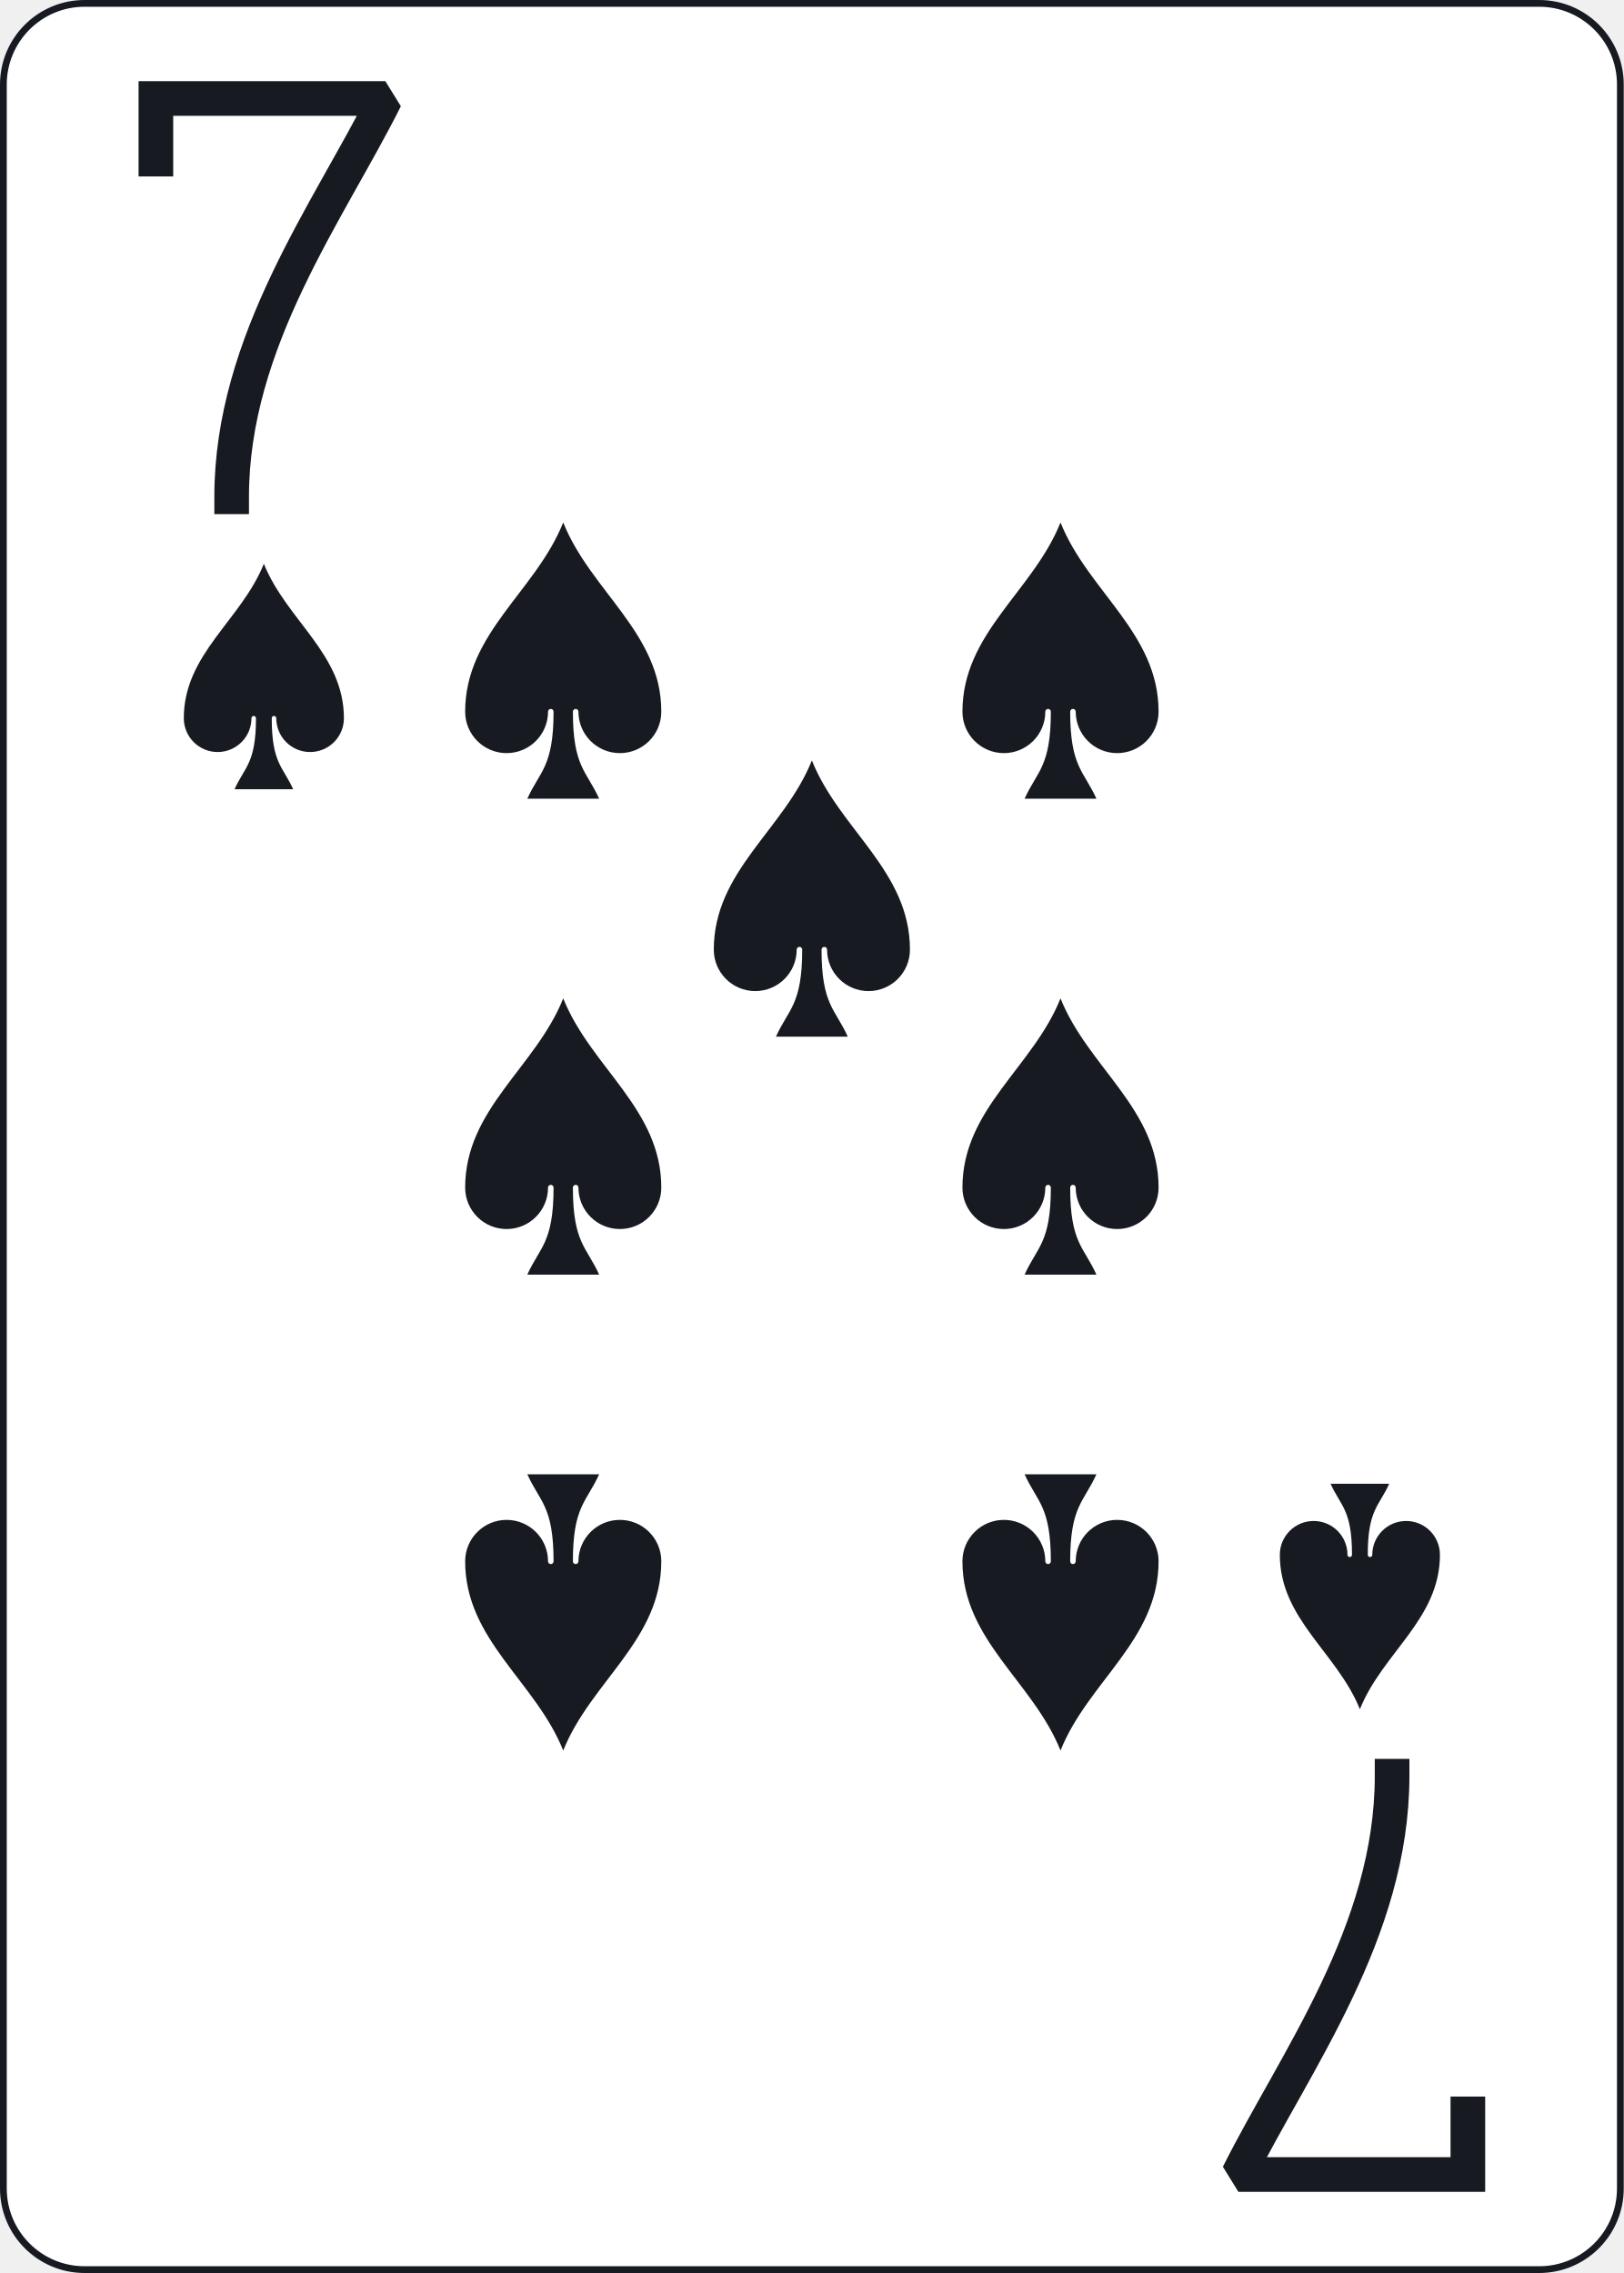
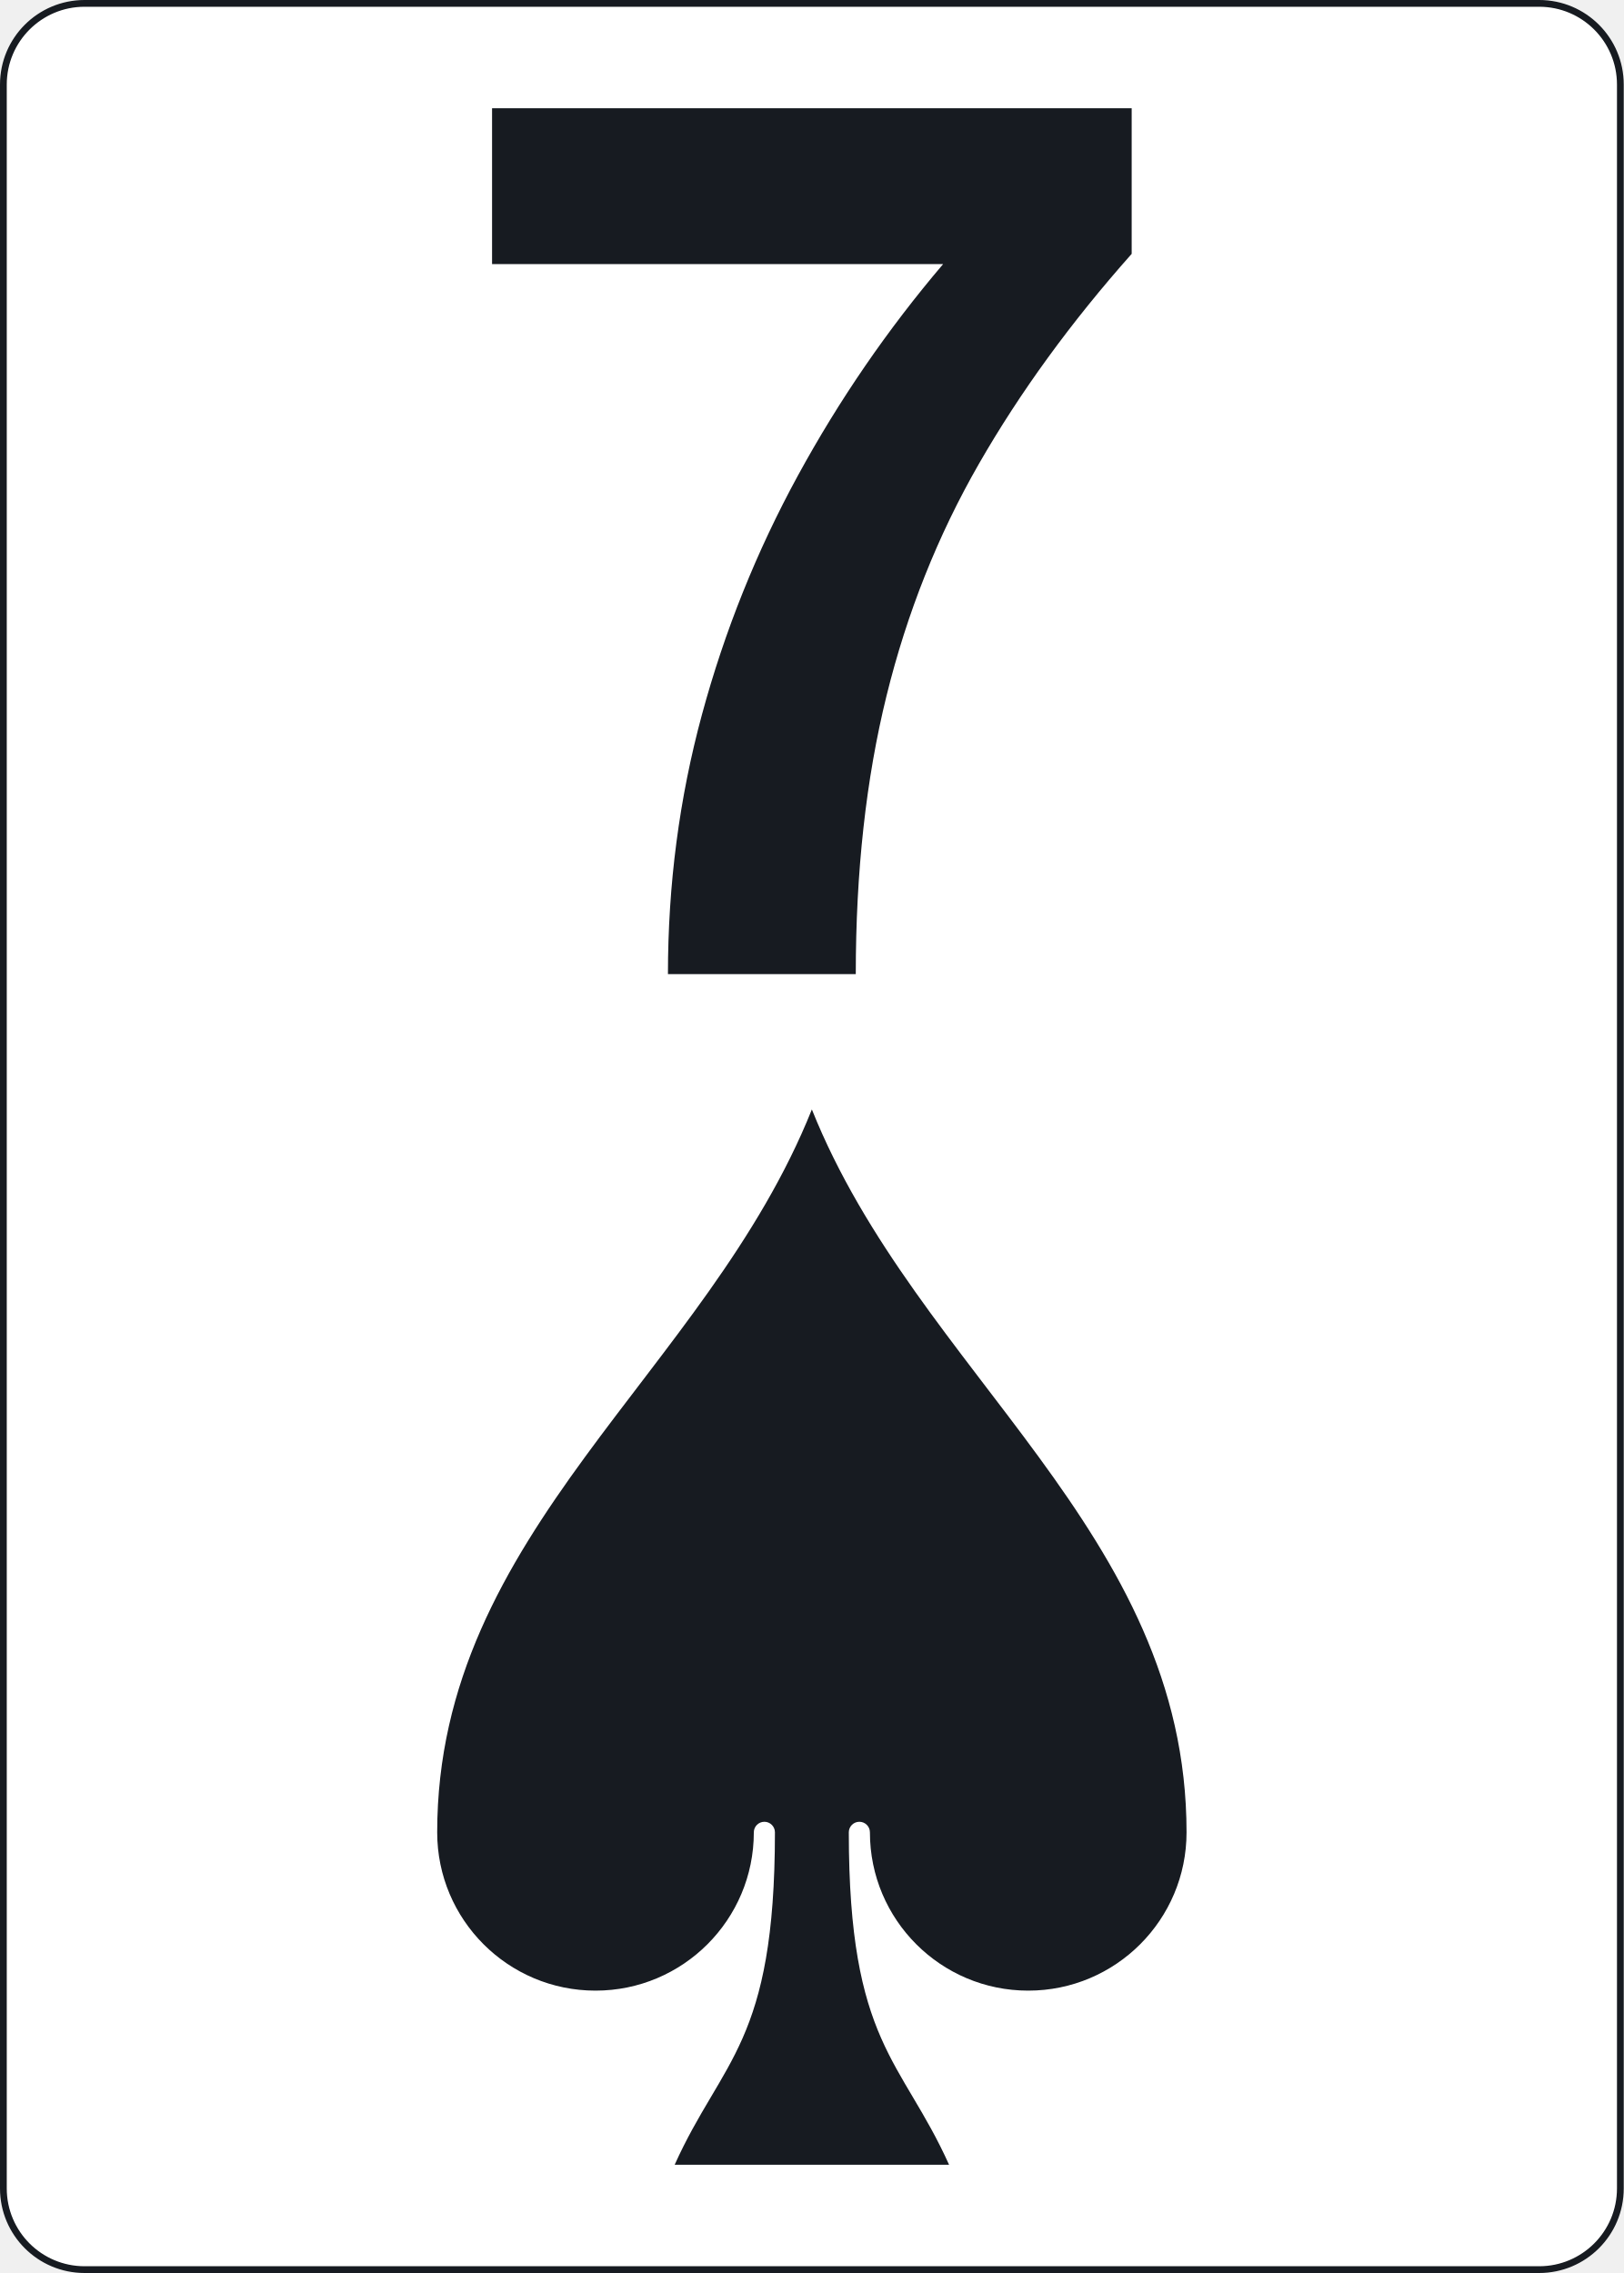
- <svg xmlns="http://www.w3.org/2000/svg" xmlns:xlink="http://www.w3.org/1999/xlink" class="card" face="7S" height="3.5in" preserveAspectRatio="none" viewBox="-120 -168 240 336" width="2.5in">
-   <defs>
-     <symbol id="SS7" viewBox="-600 -600 1200 1200" preserveAspectRatio="xMinYMid">
-       <path d="M0 -500C100 -250 355 -100 355 185A150 150 0 0 1 55 185A10 10 0 0 0 35 185C35 385 85 400 130 500L-130 500C-85 400 -35 385 -35 185A10 10 0 0 0 -55 185A150 150 0 0 1 -355 185C-355 -100 -100 -250 0 -500Z" fill="#171b21" />
-     </symbol>
-     <symbol id="VS7" viewBox="-500 -500 1000 1000" preserveAspectRatio="xMinYMid">
-       <path d="M-265 -320L-265 -460L265 -460C135 -200 -90 100 -90 460" stroke="#171b21" stroke-width="80" stroke-linecap="square" stroke-miterlimit="1.5" fill="none" />
-     </symbol>
-   </defs>
-   <rect width="239" height="335" x="-119.5" y="-167.5" rx="12" ry="12" fill="white" stroke="#171b21" />
-   <g transform="scale(0.7)">
-     <use xlink:href="#SS7" height="70" width="70" x="-87.501" y="-135.501" />
-     <use xlink:href="#SS7" height="70" width="70" x="17.501" y="-135.501" />
-     <use xlink:href="#SS7" height="70" width="70" x="-87.501" y="-35" />
-     <use xlink:href="#SS7" height="70" width="70" x="17.501" y="-35" />
-     <use xlink:href="#SS7" height="70" width="70" x="-35" y="-85.25" />
-     <g transform="rotate(180)">
-       <use xlink:href="#SS7" height="70" width="70" x="-87.501" y="-135.501" />
-       <use xlink:href="#SS7" height="70" width="70" x="17.501" y="-135.501" />
-     </g>
-   </g>
-   <g>
-     <use xlink:href="#VS7" height="64" width="64" x="-112" y="-156" />
-     <use xlink:href="#SS7" height="40" width="40" x="-101" y="-88" />
-   </g>
-   <g transform="rotate(180)">
-     <use xlink:href="#VS7" height="64" width="64" x="-112" y="-156" />
-     <use xlink:href="#SS7" height="40" width="40" x="-101" y="-88" />
+ <svg xmlns="http://www.w3.org/2000/svg" class="card" face="7S" viewBox="-120 -168 240 336" width="240" height="336">
+   <rect x="-119.5" y="-167.5" width="239" height="335" rx="12" fill="white" stroke="#171b21" />
+   <g fill="#171b21">
+     <path id="rank" d="M-21.273 -24Q-21.273 -43.831 -16.243 -62.382Q-11.213 -80.933 -2.055 -97.717Q7.103 -114.502 19.399 -128.96H-47.27V-152H47.27V-130.475Q33.821 -115.331 24.698 -99.448Q15.576 -83.565 11.033 -65.14Q6.49 -46.715 6.49 -24Z" />
+     <path id="suit" d="M0 -4C15.6 35 55.38 58.4 55.38 102.86C55.38 115.783 44.903 126.26 31.98 126.26C19.057 126.26 8.58 115.783 8.58 102.86C8.58 101.998 7.882 101.3 7.02 101.3C6.158 101.3 5.46 101.998 5.46 102.86C5.46 134.06 13.26 136.4 20.28 152H-20.28C-13.26 136.4 -5.46 134.06 -5.46 102.86C-5.46 101.998 -6.158 101.3 -7.02 101.3C-7.882 101.3 -8.58 101.998 -8.58 102.86C-8.58 115.783 -19.057 126.26 -31.98 126.26C-44.903 126.26 -55.38 115.783 -55.38 102.86C-55.38 58.4 -15.6 35 0 -4Z" />
  </g>
</svg>
